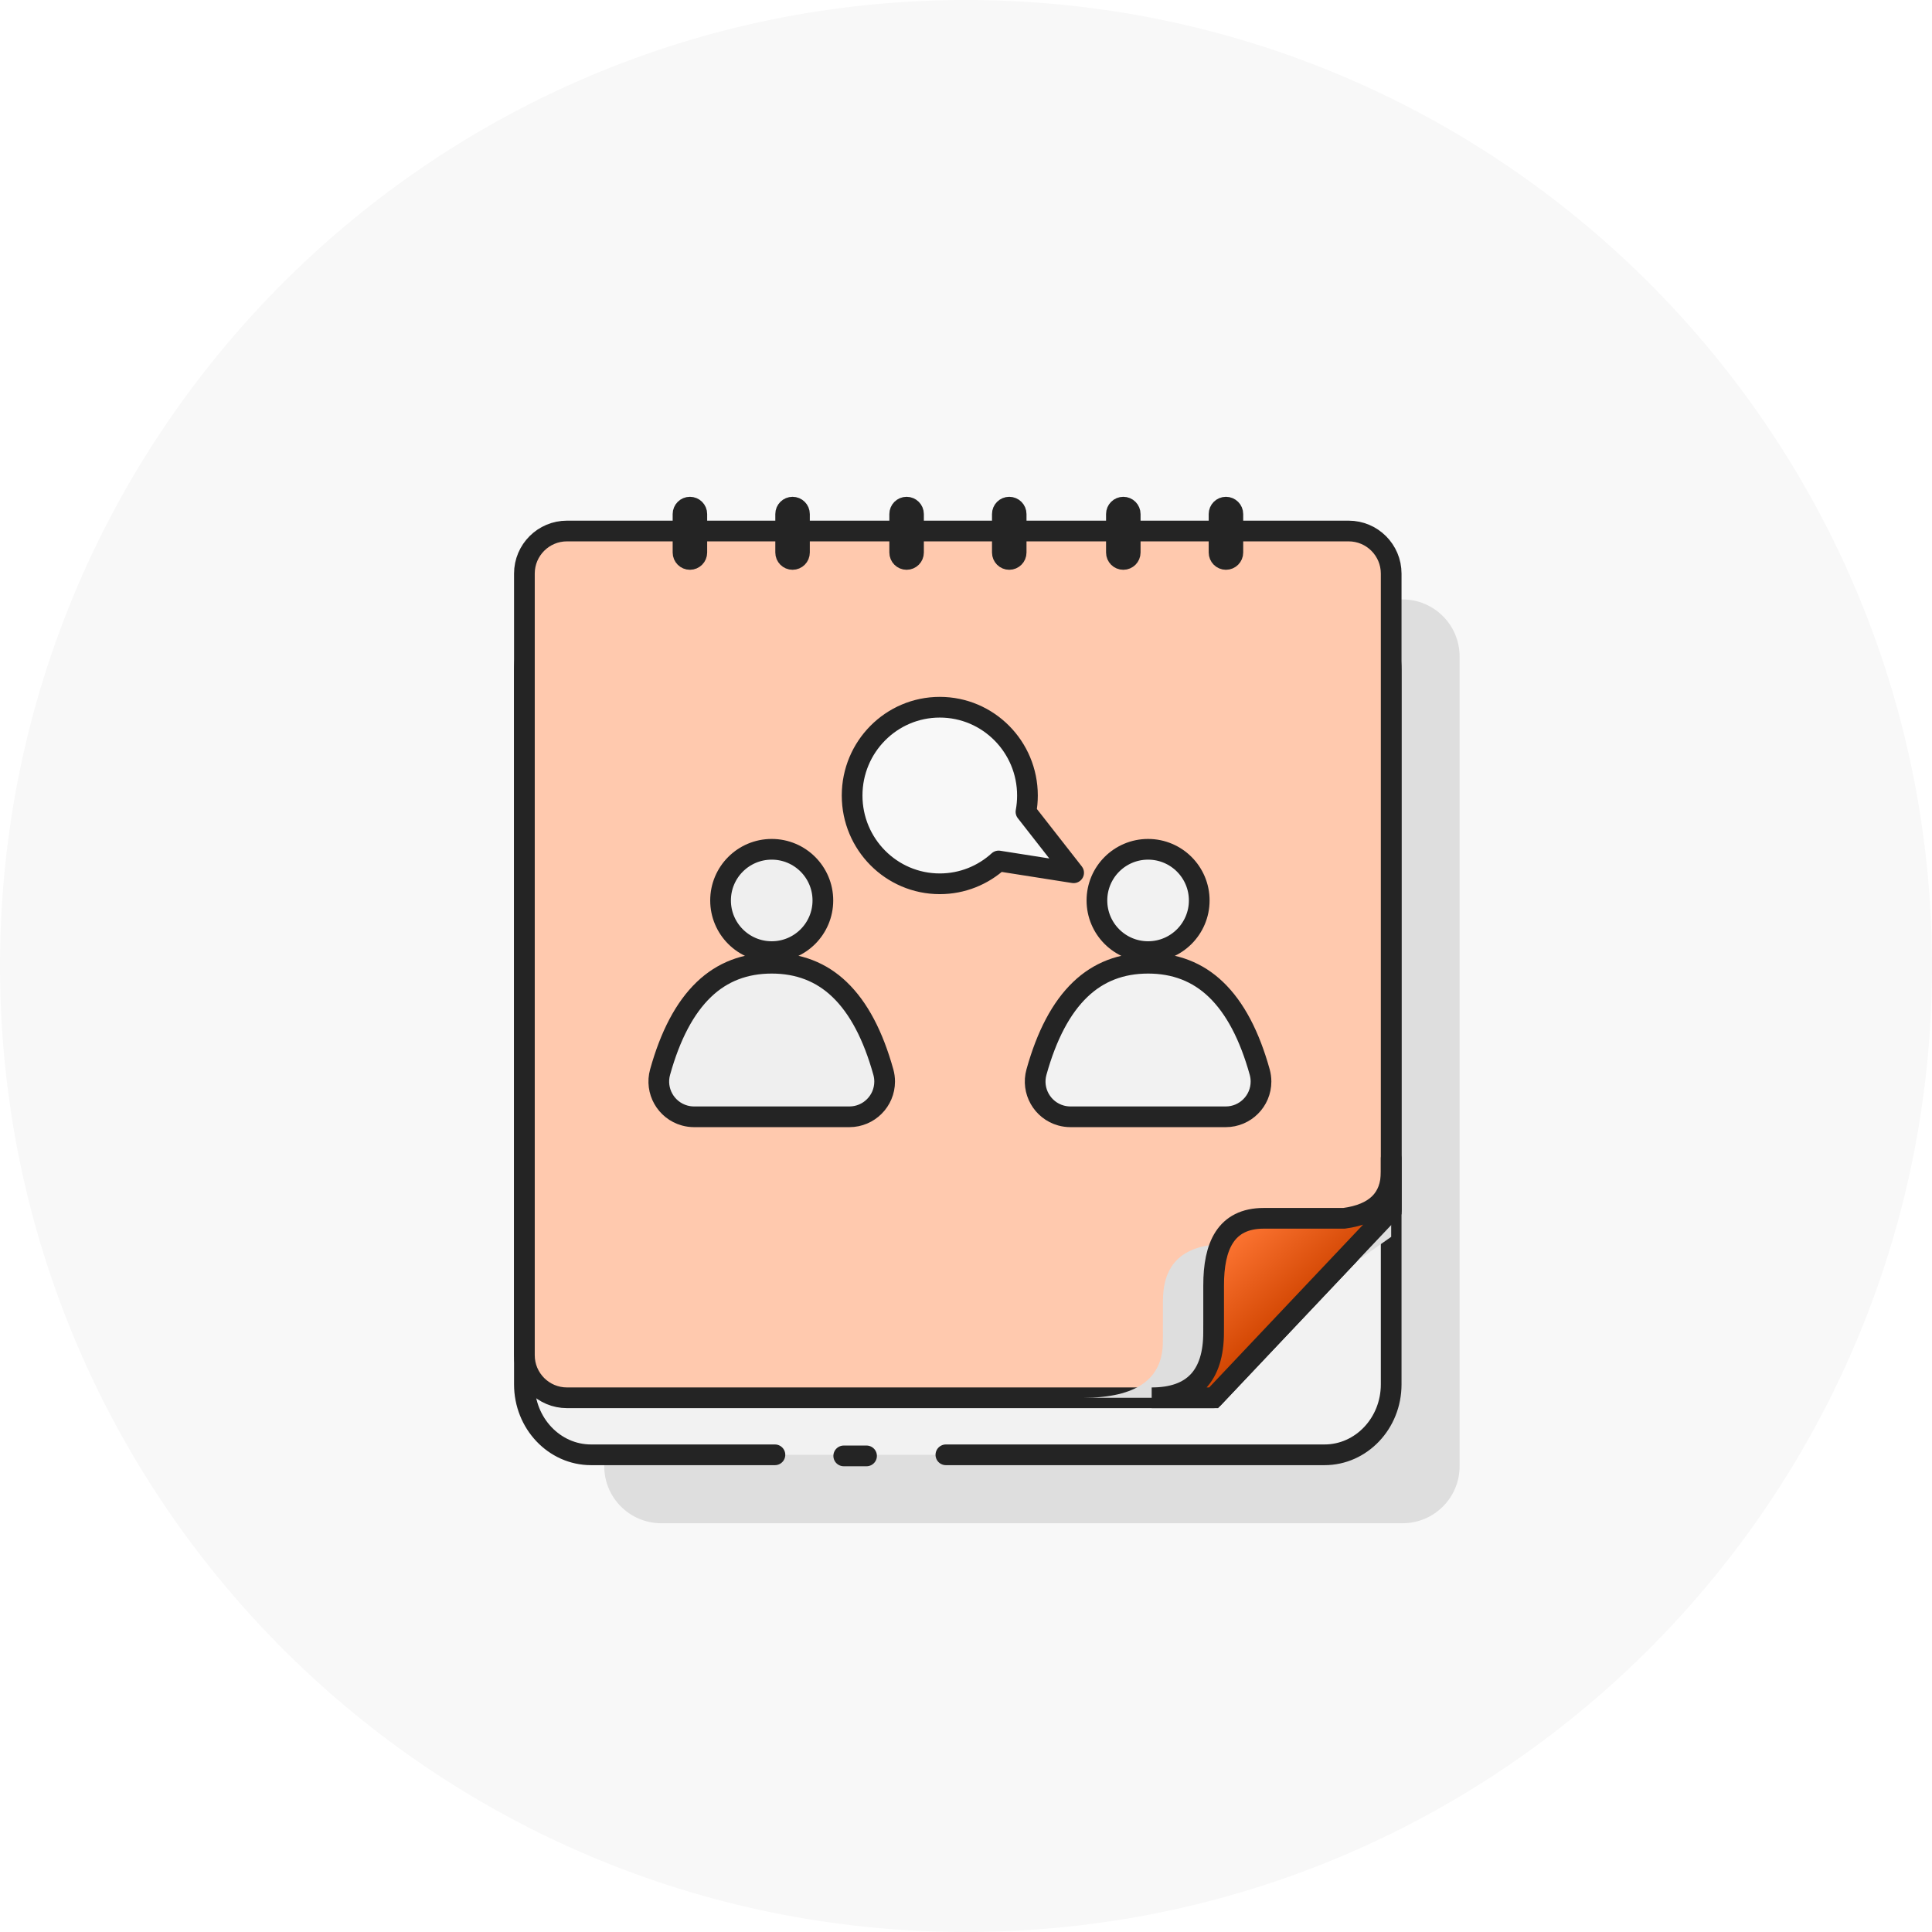
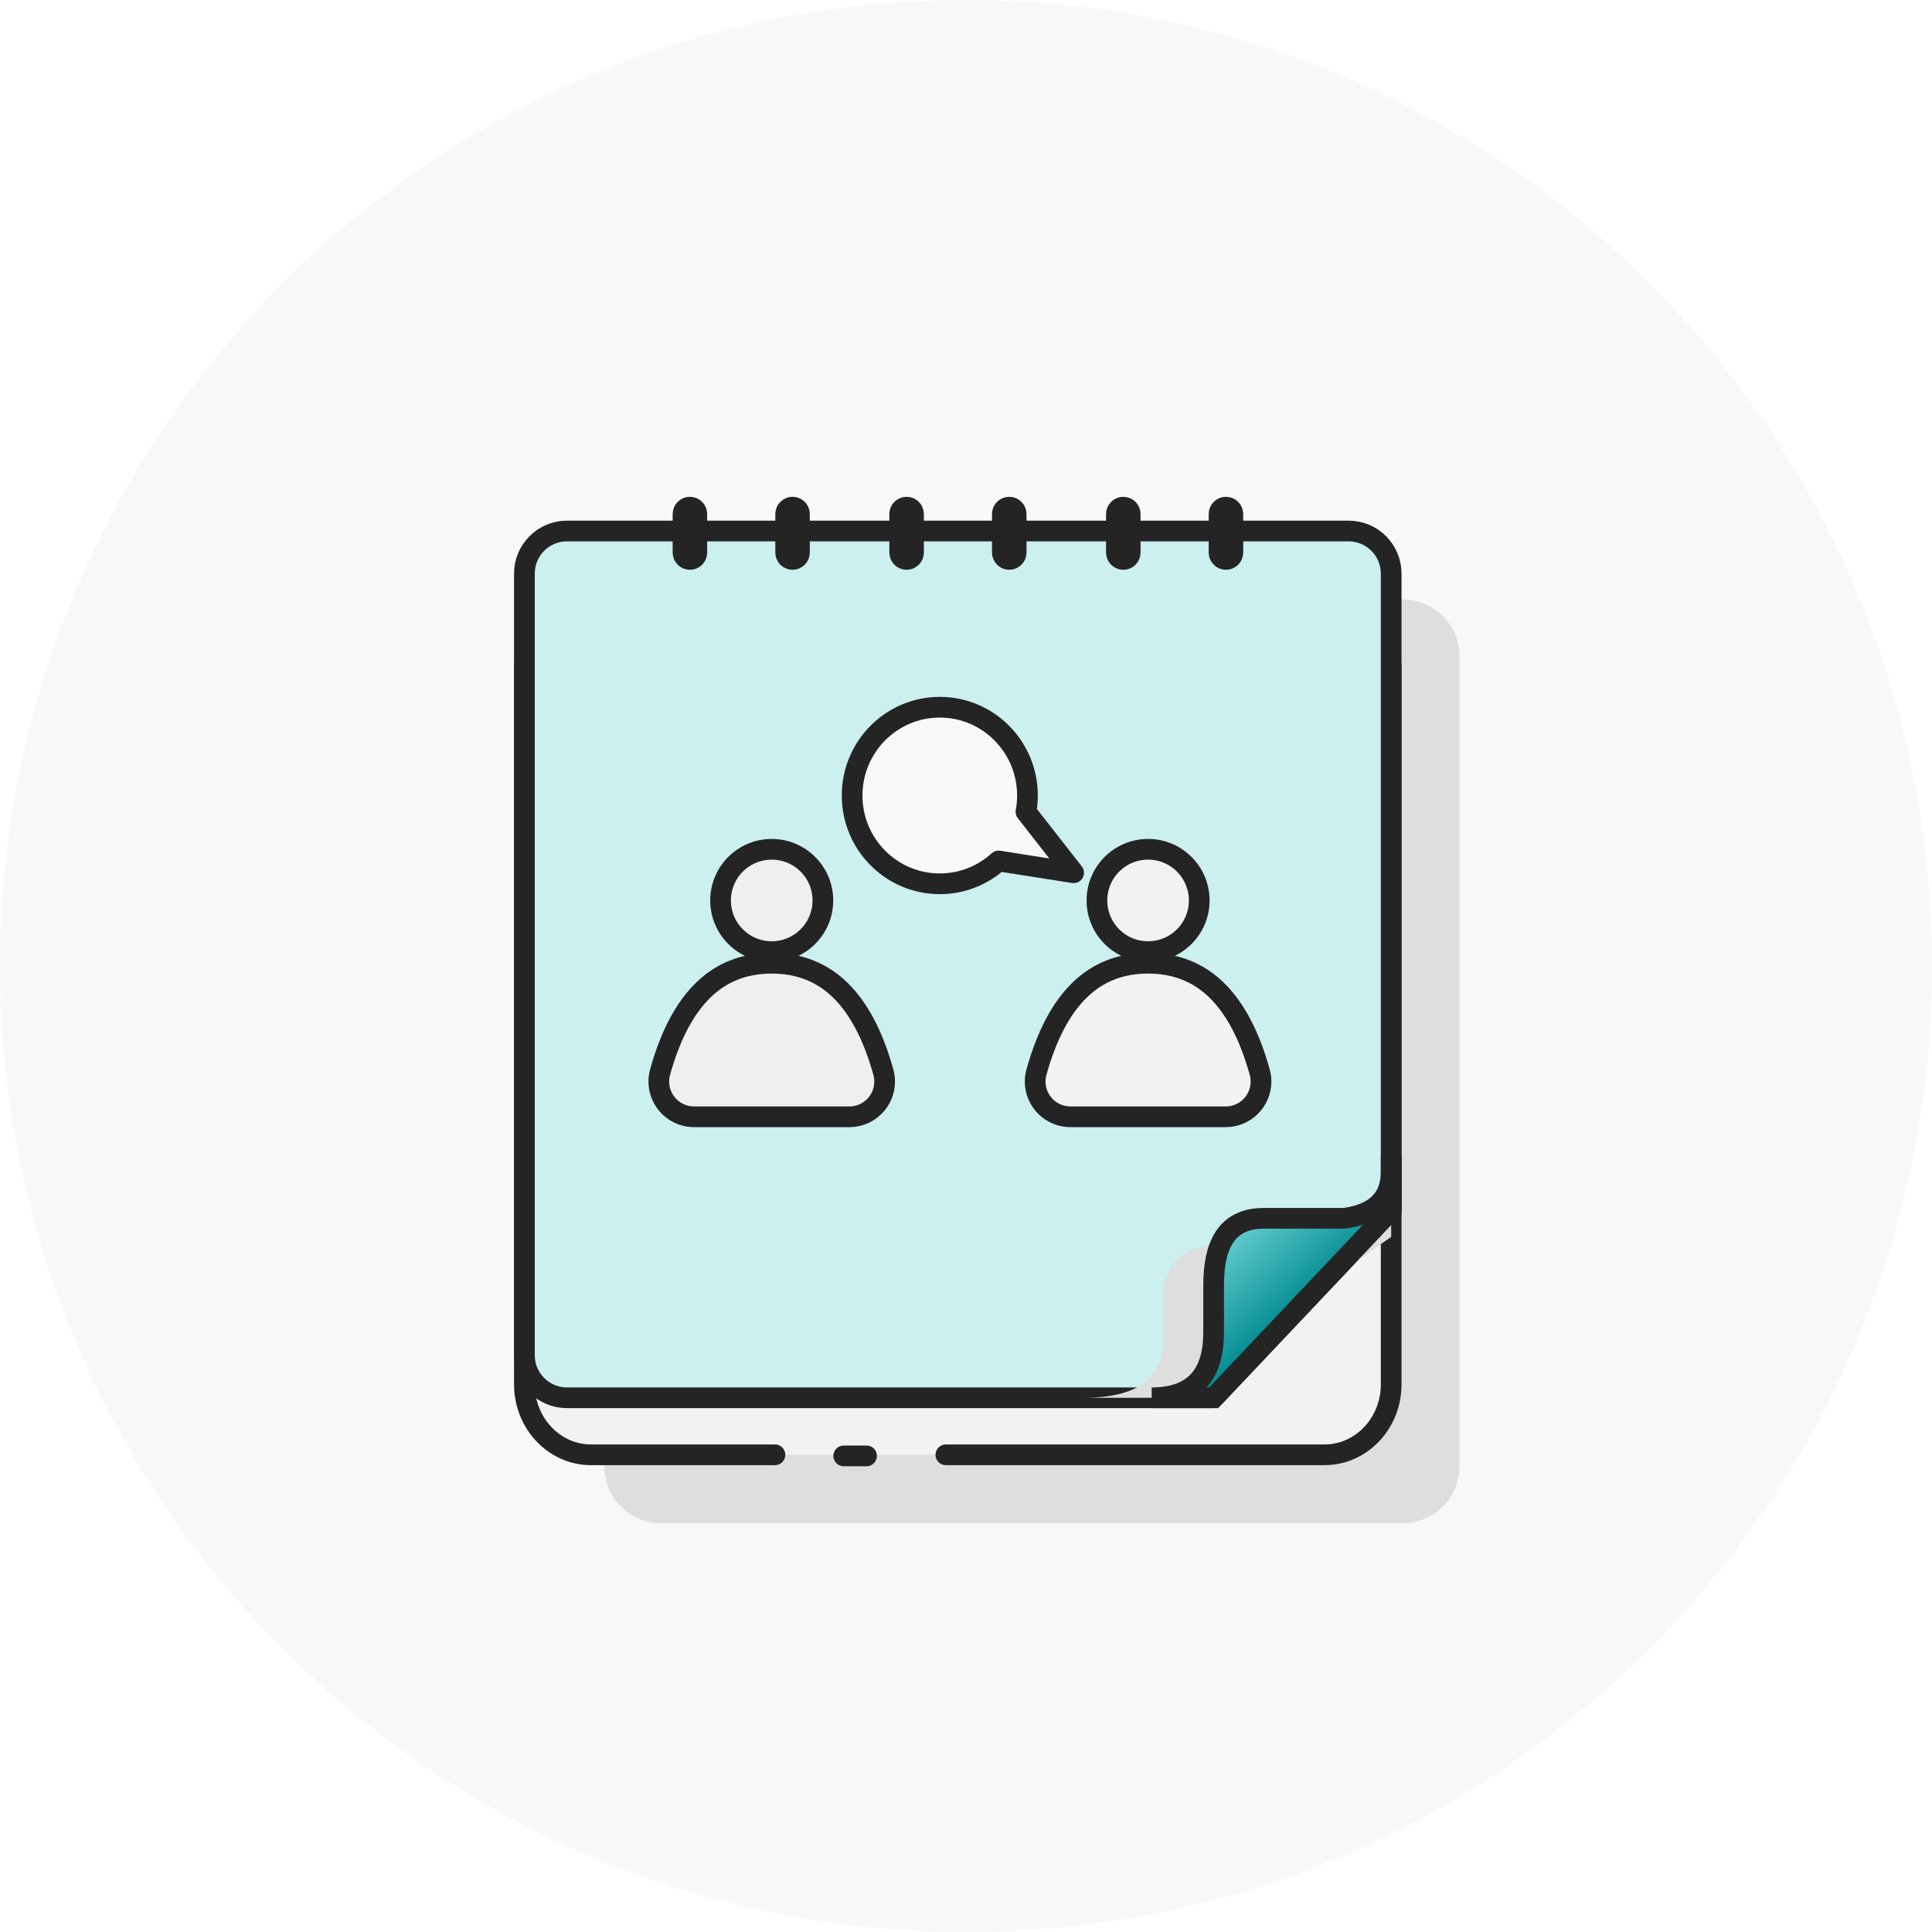
<svg xmlns="http://www.w3.org/2000/svg" width="140px" height="140px" viewBox="0 0 140 140" version="1.1">
  <defs>
    <linearGradient x1="64.156%" y1="61.956%" x2="34.382%" y2="29.158%" id="linearGradient-1">
-       <stop stop-color="#D04400" offset="0%" />
-       <stop stop-color="#FF7735" offset="100%" />
+       <stop stop-color="#008A8E" offset="0%" />
+       <stop stop-color="#66CED1" offset="100%" />
    </linearGradient>
  </defs>
-   <g id="01_Design" stroke="none" stroke-width="1" fill="none" fill-rule="evenodd">
-     <g id="icon_reispepass_content-copy-7">
+   <g id="vignette_expresstermin" stroke="none" stroke-width="1" fill="none" fill-rule="evenodd">
+     <g>
      <circle id="Oval" fill="#F8F8F8" cx="70" cy="70" r="70" />
      <g id="icon_terminbuchung" transform="translate(38, 36)">
        <rect id="Rectangle" fill="#DEDEDE" x="5.785" y="7.438" width="61.983" height="66.942" rx="4.132" />
        <path d="M18.154,69.421 L4.832,69.421 C2.163,69.421 0,67.136 0,64.317 L0,12.543 C0,9.723 2.163,7.438 4.832,7.438 L57.978,7.438 C60.647,7.438 62.81,9.723 62.81,12.543 L62.81,64.317 C62.81,67.136 60.647,69.421 57.978,69.421 L34.386,69.421 L30.542,69.421 M24.793,69.5 L23.14,69.5" id="Shape" stroke="#242424" stroke-width="1.5" fill="#F2F2F2" stroke-linecap="round" stroke-linejoin="round" />
-         <path d="M3.085,2.479 L59.725,2.479 C61.429,2.479 62.81,3.861 62.81,5.565 L62.81,51.682 L62.81,51.682 L49.945,65.289 L3.085,65.289 C1.381,65.289 6.52771359e-16,63.908 0,62.204 L0,5.565 C-6.52771359e-16,3.861 1.381,2.479 3.085,2.479 Z" id="Rectangle" stroke="#242424" stroke-width="1.5" fill="#FFC9AE" stroke-linejoin="round" />
+         <path d="M3.085,2.479 L59.725,2.479 C61.429,2.479 62.81,3.861 62.81,5.565 L62.81,51.682 L62.81,51.682 L49.945,65.289 L3.085,65.289 C1.381,65.289 6.52771359e-16,63.908 0,62.204 L0,5.565 C-6.52771359e-16,3.861 1.381,2.479 3.085,2.479 Z" id="Rectangle" stroke="#242424" stroke-width="1.5" fill="#CCEFF0" stroke-linejoin="round" />
        <rect id="Rectangle-Copy-8" stroke="#242424" stroke-width="1.5" fill="#D8D8D8" x="27.196" y="0.75" width="1" height="3.789" rx="0.5" />
        <rect id="Rectangle-Copy-11" stroke="#242424" stroke-width="1.5" fill="#D8D8D8" x="18.932" y="0.75" width="1" height="3.789" rx="0.5" />
        <rect id="Rectangle-Copy-20" stroke="#242424" stroke-width="1.5" fill="#D8D8D8" x="11.494" y="0.75" width="1" height="3.789" rx="0.5" />
        <rect id="Rectangle-Copy-9" stroke="#242424" stroke-width="1.5" fill="#D8D8D8" x="34.634" y="0.75" width="1" height="3.789" rx="0.5" />
        <rect id="Rectangle-Copy-10" stroke="#242424" stroke-width="1.5" fill="#D8D8D8" x="42.899" y="0.75" width="1" height="3.789" rx="0.5" />
        <rect id="Rectangle-Copy-14" stroke="#242424" stroke-width="1.5" fill="#D8D8D8" x="50.337" y="0.75" width="1" height="3.789" rx="0.5" />
        <g id="Group-2" transform="translate(8.264463, 24.79339)" fill="#EFEFEF" stroke="#242424" stroke-width="1.5">
          <circle id="Oval" cx="9.657" cy="4.457" r="3.707" />
          <path d="M9.657,9.005 C11.603,9.005 13.242,9.634 14.571,10.906 C15.959,12.235 17.006,14.238 17.746,16.892 C17.808,17.115 17.84,17.346 17.84,17.578 C17.84,18.284 17.554,18.923 17.091,19.385 C16.628,19.848 15.99,20.134 15.284,20.134 L15.284,20.134 L4.031,20.134 C3.799,20.134 3.568,20.102 3.344,20.04 C2.665,19.851 2.126,19.403 1.805,18.834 C1.483,18.264 1.379,17.572 1.569,16.892 C2.309,14.238 3.356,12.235 4.744,10.906 C6.072,9.634 7.712,9.005 9.657,9.005 Z" id="Oval" />
        </g>
        <g id="Group-2-Copy" transform="translate(35.53719, 24.79339)" fill="#F2F2F2" stroke="#242424" stroke-width="1.5">
          <circle id="Oval" cx="9.657" cy="4.457" r="3.707" />
          <path d="M9.657,9.005 C11.603,9.005 13.242,9.634 14.571,10.906 C15.959,12.235 17.006,14.238 17.746,16.892 C17.808,17.115 17.84,17.346 17.84,17.578 C17.84,18.284 17.554,18.923 17.091,19.385 C16.628,19.848 15.99,20.134 15.284,20.134 L15.284,20.134 L4.031,20.134 C3.799,20.134 3.568,20.102 3.344,20.04 C2.665,19.851 2.126,19.403 1.805,18.834 C1.483,18.264 1.379,17.572 1.569,16.892 C2.309,14.238 3.356,12.235 4.744,10.906 C6.072,9.634 7.712,9.005 9.657,9.005 Z" id="Oval" />
        </g>
        <path d="M31.267,14.126 C33.033,14.126 34.632,14.837 35.789,15.985 C36.948,17.135 37.665,18.724 37.665,20.479 C37.665,22.234 36.948,23.823 35.789,24.973 C34.632,26.121 33.033,26.832 31.267,26.832 C30.864,26.832 30.469,26.795 30.086,26.724 L30.086,26.724 L25.669,30.178 L26.524,24.742 C25.496,23.614 24.87,22.119 24.87,20.479 C24.87,18.724 25.586,17.135 26.746,15.985 C27.903,14.837 29.501,14.126 31.267,14.126 Z" id="Combined-Shape" stroke="#242424" stroke-width="1.5" fill="#F8F8F8" stroke-linejoin="round" transform="translate(31.26722, 21.6458) rotate(-90) translate(-31.26722, -21.6458) " />
        <path d="M62.81,53.626 L46.27,65.289 L40.496,65.289 C44.345,65.289 46.268,63.933 46.265,61.221 C46.265,60.829 46.275,60.743 46.27,58.314 C46.265,55.886 47.381,54.141 50.943,54.141 C53.553,54.141 56.047,54.141 58.426,54.141 C61.349,53.878 62.81,52.917 62.81,51.257 C62.81,49.597 62.81,50.387 62.81,53.626 Z" id="Path-4" fill="#DEDEDE" style="mix-blend-mode: normal;" />
        <path d="M62.81,51.682 L49.945,65.289 L45.455,65.289 C48.448,65.289 49.944,63.707 49.942,60.543 C49.941,60.085 49.95,59.985 49.945,57.152 C49.941,54.318 50.809,52.283 53.58,52.283 C55.61,52.283 57.55,52.283 59.4,52.283 C61.673,51.976 62.81,50.855 62.81,48.918 C62.81,46.981 62.81,47.903 62.81,51.682 Z" id="Path-4" stroke="#242424" stroke-width="1.5" fill="url(#linearGradient-1)" />
      </g>
    </g>
  </g>
</svg>
